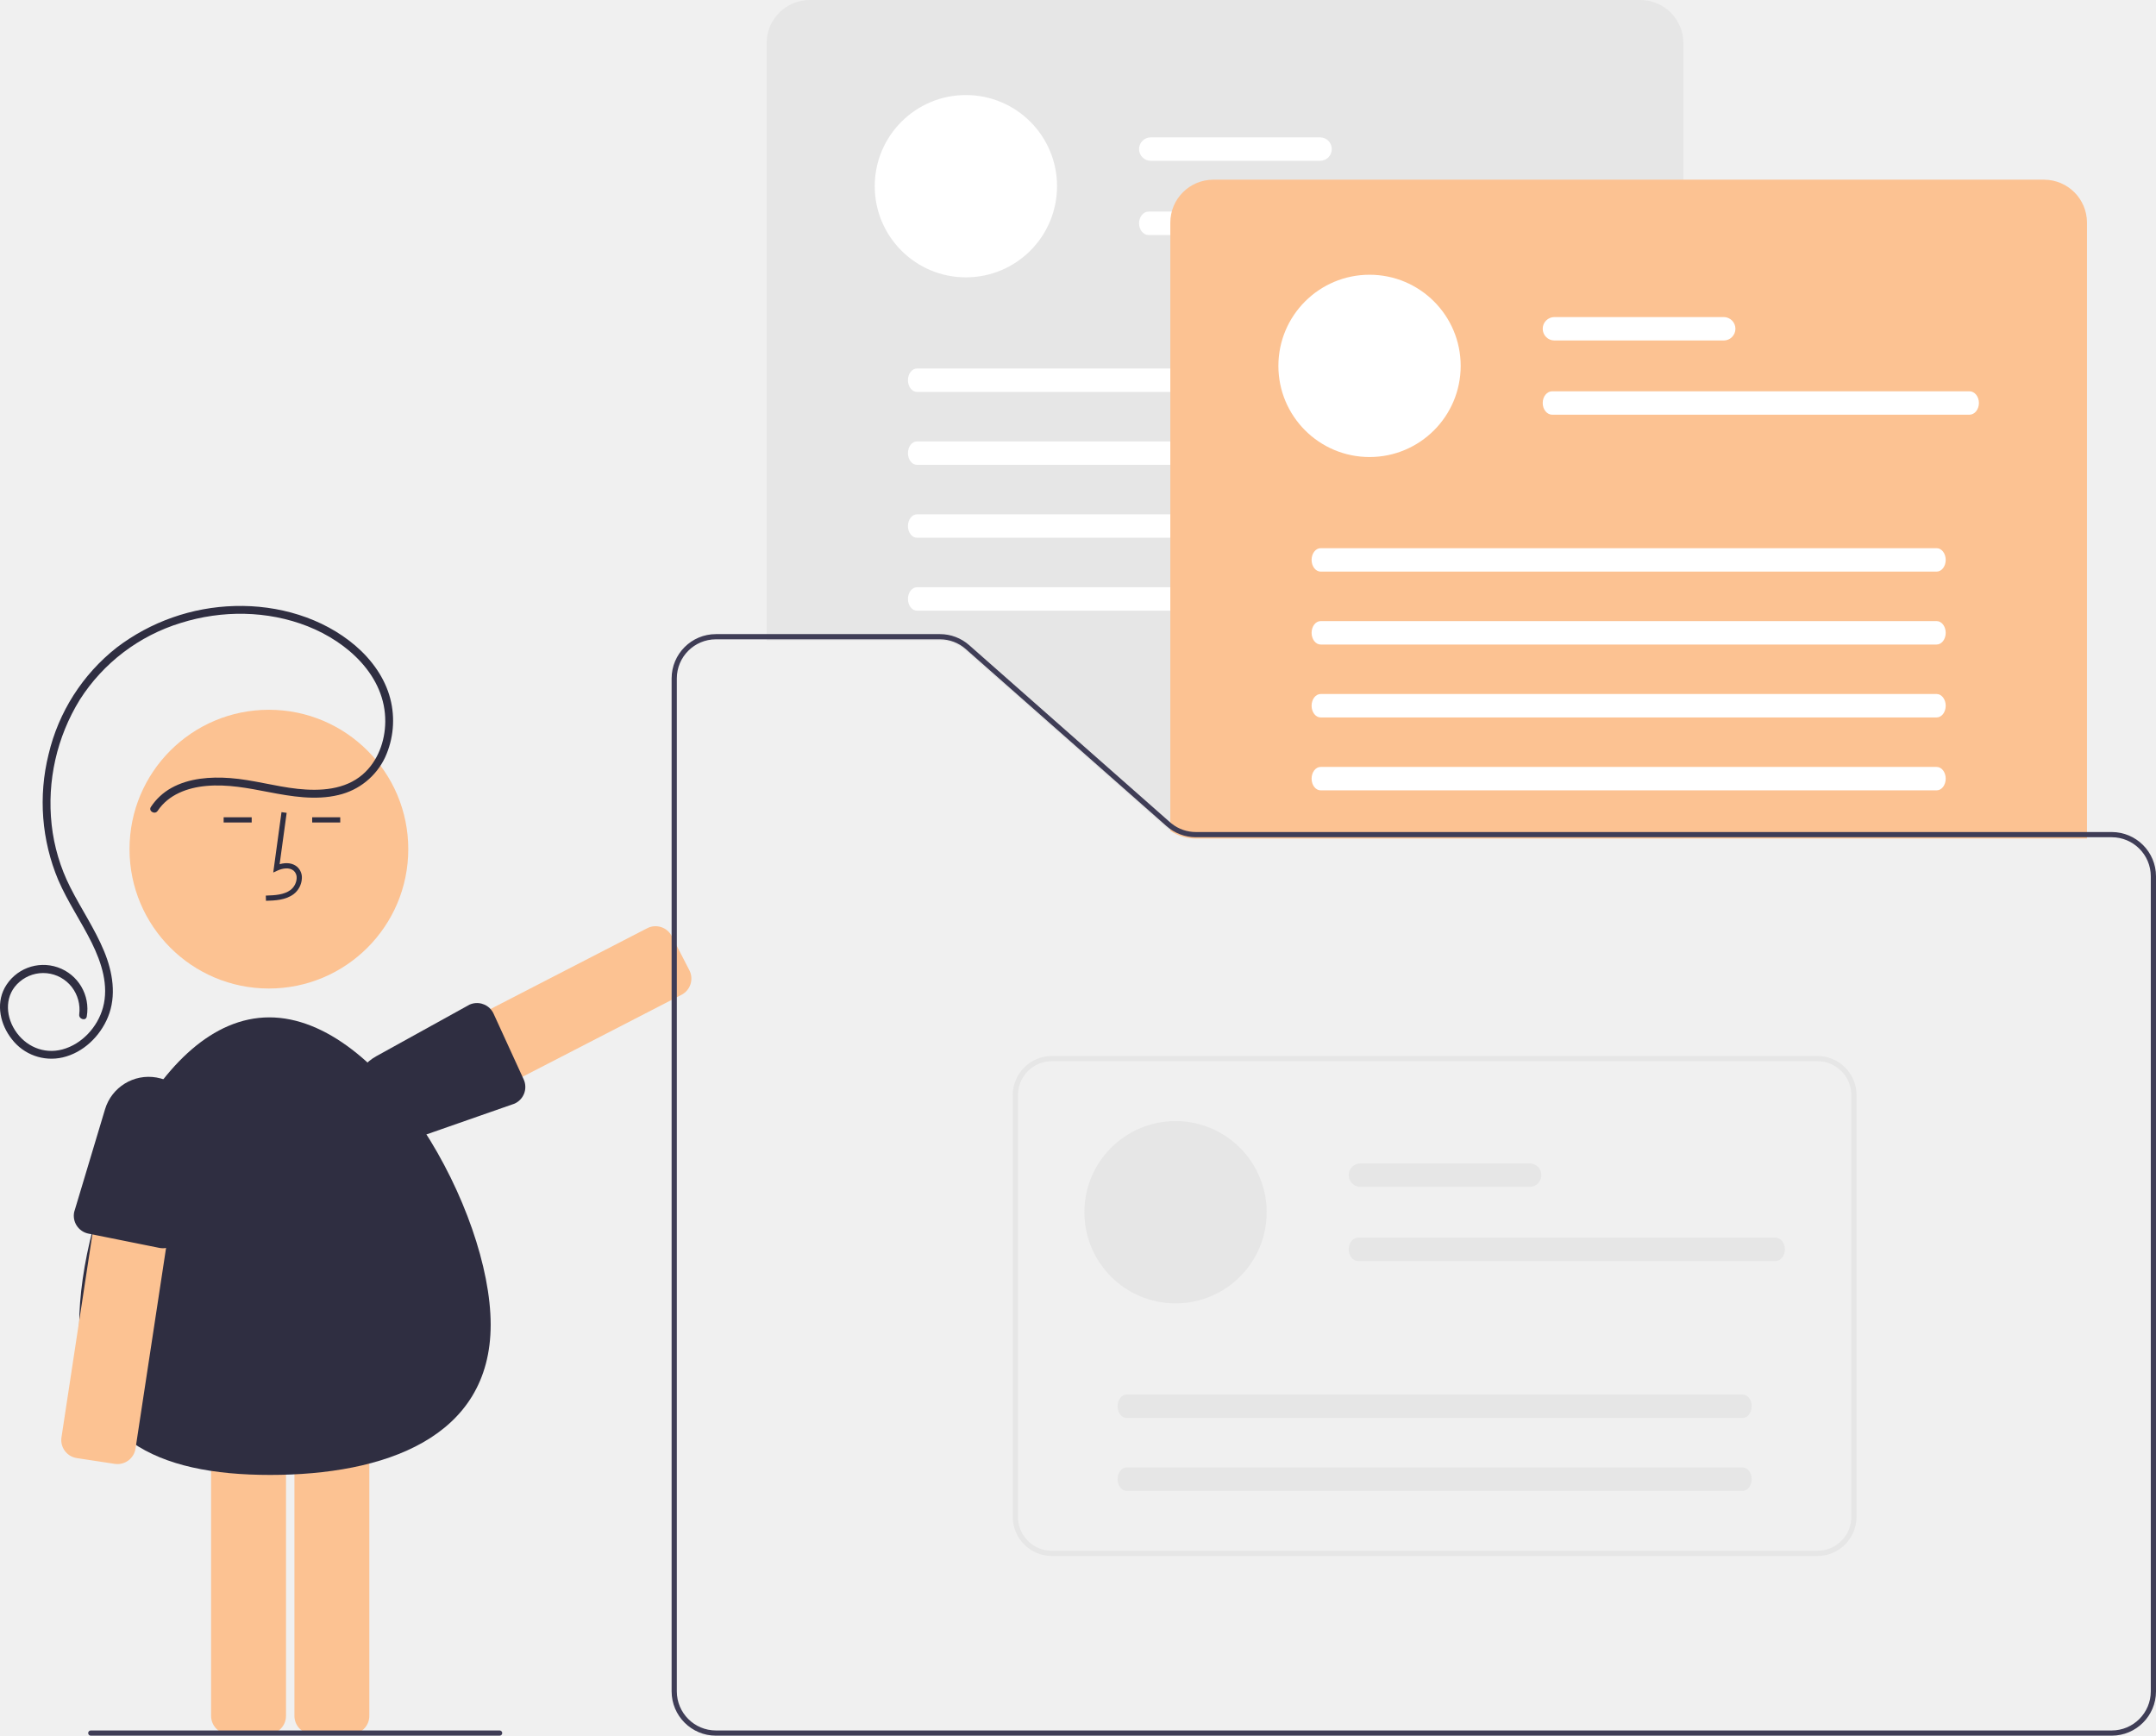
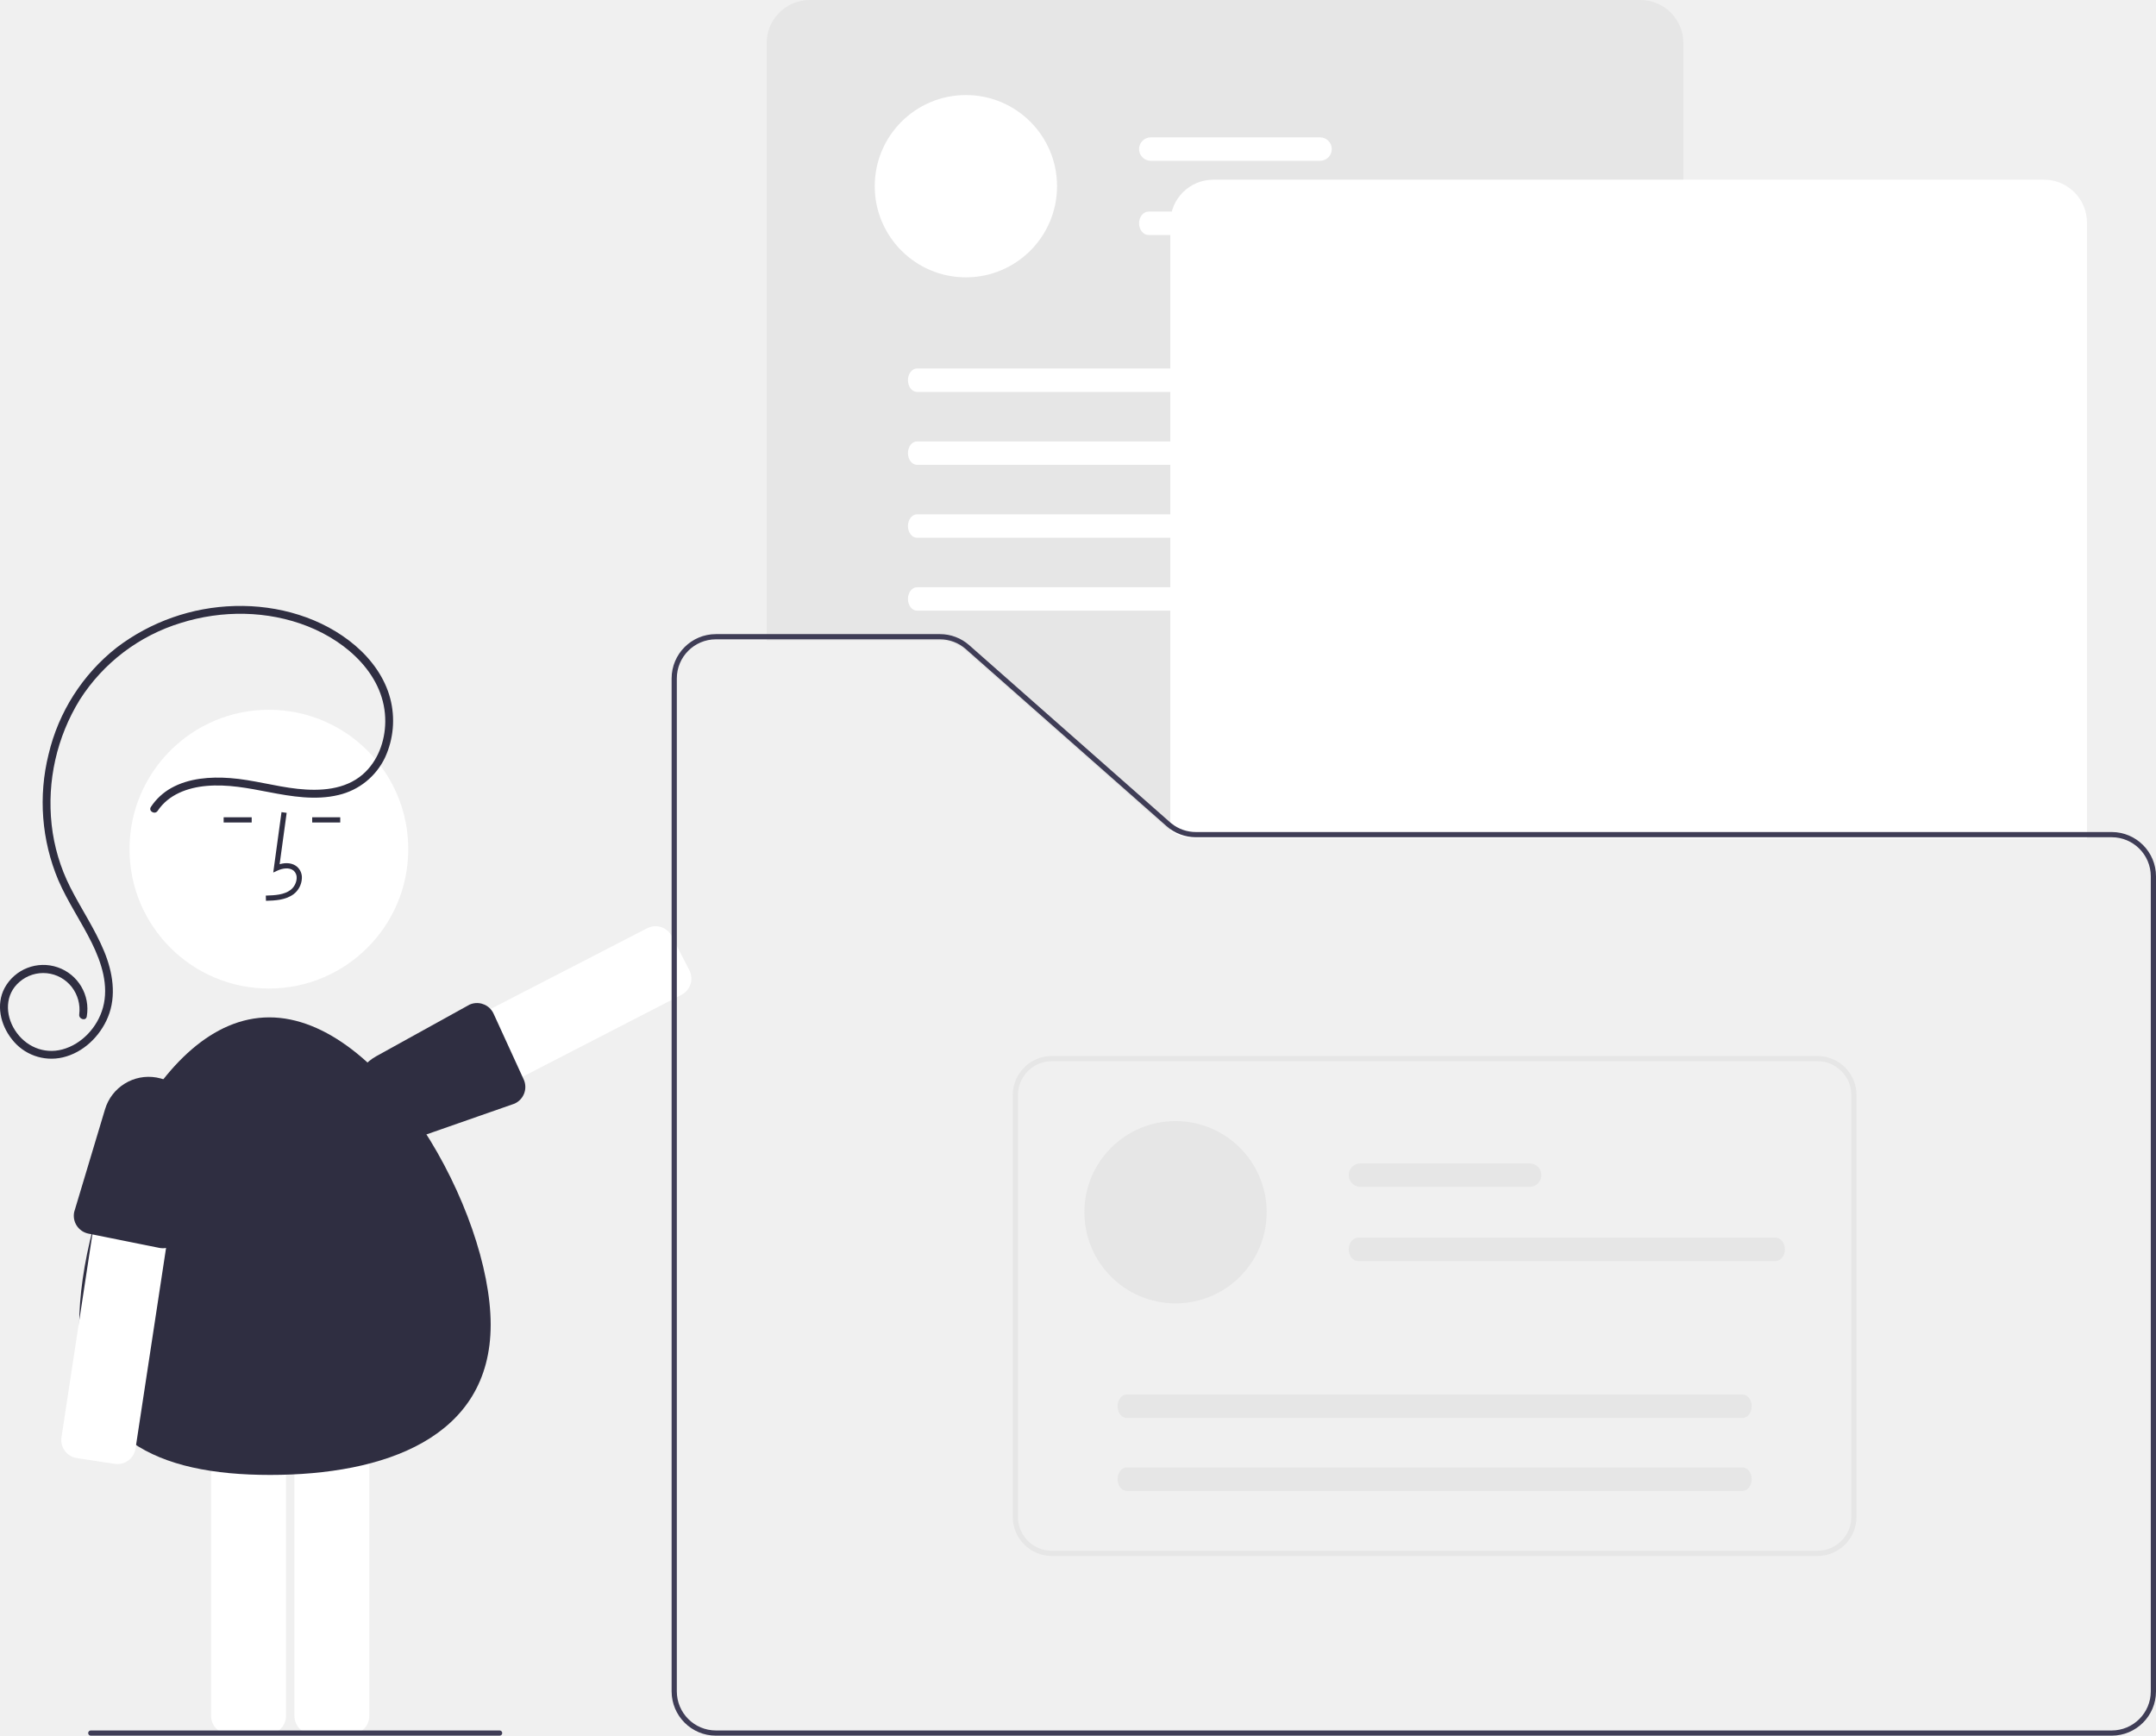
<svg xmlns="http://www.w3.org/2000/svg" data-name="Layer 1" width="827.9" height="666.5" viewBox="0 0 827.9 666.5">
-   <path d="M335.218,555.907a7.034,7.034,0,0,1-2.144-.337,6.952,6.952,0,0,1-4.092-3.457l-6.764-13.118a7.007,7.007,0,0,1,3.014-9.429l109.337-56.372A7.008,7.008,0,0,1,444,476.209l6.763,13.118a7.007,7.007,0,0,1-3.014,9.429L338.412,555.127A6.956,6.956,0,0,1,335.218,555.907Z" transform="translate(-186.05 -116.75)" fill="#fcc292" />
+   <path d="M335.218,555.907a7.034,7.034,0,0,1-2.144-.337,6.952,6.952,0,0,1-4.092-3.457l-6.764-13.118a7.007,7.007,0,0,1,3.014-9.429l109.337-56.372A7.008,7.008,0,0,1,444,476.209l6.763,13.118a7.007,7.007,0,0,1-3.014,9.429L338.412,555.127A6.956,6.956,0,0,1,335.218,555.907Z" transform="translate(-186.05 -116.75)" fill="#ffffff" />
  <path d="M374.88,504.797a7.037,7.037,0,0,1,.743,1.294l11.554,25.231a6.999,6.999,0,0,1-3.573,9.237l-38.859,13.582a17.484,17.484,0,0,1-21.476-8.842l.449-.219-.449.219a17.469,17.469,0,0,1,7.253-22.952l35.831-19.812a7.012,7.012,0,0,1,8.527,2.262Z" transform="translate(-186.05 -116.75)" fill="#2f2e41" />
  <path d="M832.45,438.75H645.26a17.655,17.655,0,0,1-11.578-4.373L556.579,366.375A14.471,14.471,0,0,0,546.99,362.75H480.45V133.25a16.519,16.519,0,0,1,16.5-16.5h319a16.519,16.519,0,0,1,16.5,16.5Z" transform="translate(-186.05 -116.75)" fill="#e6e6e6" />
  <circle cx="370.9" cy="71.5" r="35" fill="#fff" />
  <path d="M692.95,169.5h-65a4.5,4.5,0,0,0,0,9h65a4.5,4.5,0,0,0,0-9Z" transform="translate(-186.05 -116.75)" fill="#fff" />
  <path d="M787.31,198H627.09c-2.01,0-3.64,2.02-3.64,4.5s1.63,4.5,3.64,4.5H787.31c2.01,0,3.64-2.02,3.64-4.5S789.32,198,787.31,198Z" transform="translate(-186.05 -116.75)" fill="#fff" />
  <path d="M774.72,258.25h-236.54c-1.92,0-3.48,2.02-3.48,4.5s1.56,4.5,3.48,4.5H774.72c1.92,0,3.48-2.02,3.48-4.5S776.64,258.25,774.72,258.25Z" transform="translate(-186.05 -116.75)" fill="#fff" />
  <path d="M774.72,286.25h-236.54c-1.92,0-3.48,2.02-3.48,4.5s1.56,4.5,3.48,4.5H774.72c1.92,0,3.48-2.02,3.48-4.5S776.64,286.25,774.72,286.25Z" transform="translate(-186.05 -116.75)" fill="#fff" />
  <path d="M774.72,314.25h-236.54c-1.92,0-3.48,2.02-3.48,4.5s1.56,4.5,3.48,4.5H774.72c1.92,0,3.48-2.02,3.48-4.5S776.64,314.25,774.72,314.25Z" transform="translate(-186.05 -116.75)" fill="#fff" />
  <path d="M774.72,342.25h-236.54c-1.92,0-3.48,2.02-3.48,4.5s1.56,4.5,3.48,4.5H774.72c1.92,0,3.48-2.02,3.48-4.5S776.64,342.25,774.72,342.25Z" transform="translate(-186.05 -116.75)" fill="#fff" />
-   <path d="M987.45,438.75H645.26a17.376,17.376,0,0,1-9.585-2.863l-.225-.148V202.25a16.519,16.519,0,0,1,16.5-16.5h319a16.519,16.519,0,0,1,16.5,16.5Z" transform="translate(-186.05 -116.75)" fill="#fcc292" />
+   <path d="M987.45,438.75H645.26a17.376,17.376,0,0,1-9.585-2.863l-.225-.148V202.25a16.519,16.519,0,0,1,16.5-16.5h319a16.519,16.519,0,0,1,16.5,16.5Z" transform="translate(-186.05 -116.75)" fill="#ffffff" />
  <circle cx="525.9" cy="140.5" r="35" fill="#fff" />
  <path d="M847.95,238.5h-65a4.5,4.5,0,0,0,0,9h65a4.5,4.5,0,0,0,0-9Z" transform="translate(-186.05 -116.75)" fill="#fff" />
  <path d="M942.31,267H782.09c-2.01,0-3.64,2.02-3.64,4.5s1.63,4.5,3.64,4.5H942.31c2.01,0,3.64-2.02,3.64-4.5S944.32,267,942.31,267Z" transform="translate(-186.05 -116.75)" fill="#fff" />
  <path d="M929.72,327.25h-236.54c-1.92,0-3.48,2.02-3.48,4.5s1.56,4.5,3.48,4.5H929.72c1.92,0,3.48-2.02,3.48-4.5S931.64,327.25,929.72,327.25Z" transform="translate(-186.05 -116.75)" fill="#fff" />
  <path d="M929.72,355.25h-236.54c-1.92,0-3.48,2.02-3.48,4.5s1.56,4.5,3.48,4.5H929.72c1.92,0,3.48-2.02,3.48-4.5S931.64,355.25,929.72,355.25Z" transform="translate(-186.05 -116.75)" fill="#fff" />
  <path d="M929.72,383.25h-236.54c-1.92,0-3.48,2.02-3.48,4.5s1.56,4.5,3.48,4.5H929.72c1.92,0,3.48-2.02,3.48-4.5S931.64,383.25,929.72,383.25Z" transform="translate(-186.05 -116.75)" fill="#fff" />
  <path d="M929.72,411.25h-236.54c-1.92,0-3.48,2.02-3.48,4.5s1.56,4.5,3.48,4.5H929.72c1.92,0,3.48-2.02,3.48-4.5S931.64,411.25,929.72,411.25Z" transform="translate(-186.05 -116.75)" fill="#fff" />
  <path d="M996.95,436.25H645.26a14.945,14.945,0,0,1-9.31-3.24c-.21-.16-.41-.33-.61-.51l-29.77-26.25L558.23,364.5A16.974,16.974,0,0,0,546.99,360.25H460.95a17.024,17.024,0,0,0-17,17v389a17.024,17.024,0,0,0,17,17h536a17.024,17.024,0,0,0,17-17v-313A17.024,17.024,0,0,0,996.95,436.25Zm15,330a15.018,15.018,0,0,1-15,15h-536a15.018,15.018,0,0,1-15-15v-389a15.018,15.018,0,0,1,15-15h86.04a14.965,14.965,0,0,1,9.92,3.75l45.64,40.25L634.01,434a17.148,17.148,0,0,0,11.25,4.25H996.95a15.018,15.018,0,0,1,15,15Z" transform="translate(-186.05 -116.75)" fill="#3f3d56" />
-   <circle cx="103.254" cy="326.072" r="53.519" fill="#fcc292" />
-   <path d="M288.871,782.668H274.112a7.008,7.008,0,0,1-7-7V652.654a7.008,7.008,0,0,1,7-7H288.871a7.008,7.008,0,0,1,7,7V775.668A7.008,7.008,0,0,1,288.871,782.668Z" transform="translate(-186.05 -116.75)" fill="#fcc292" />
-   <path d="M320.871,782.668H306.112a7.008,7.008,0,0,1-7-7V652.654a7.008,7.008,0,0,1,7-7H320.871a7.008,7.008,0,0,1,7,7V775.668A7.008,7.008,0,0,1,320.871,782.668Z" transform="translate(-186.05 -116.75)" fill="#fcc292" />
+   <circle cx="103.254" cy="326.072" r="53.519" fill="#ffffff" />
+   <path d="M288.871,782.668H274.112a7.008,7.008,0,0,1-7-7V652.654a7.008,7.008,0,0,1,7-7H288.871a7.008,7.008,0,0,1,7,7V775.668A7.008,7.008,0,0,1,288.871,782.668Z" transform="translate(-186.05 -116.75)" fill="#ffffff" />
+   <path d="M320.871,782.668H306.112a7.008,7.008,0,0,1-7-7V652.654a7.008,7.008,0,0,1,7-7H320.871a7.008,7.008,0,0,1,7,7V775.668A7.008,7.008,0,0,1,320.871,782.668Z" transform="translate(-186.05 -116.75)" fill="#ffffff" />
  <path d="M374.467,625.419c0,43.63-41.041,57.704-84.672,57.704s-73.328-14.074-73.328-57.704,29.37-118,73-118S374.467,581.788,374.467,625.419Z" transform="translate(-186.05 -116.75)" fill="#2f2e41" />
  <path d="M288.179,462.658l-.056-2c3.721-.104,7.001-.337,9.466-2.138a6.148,6.148,0,0,0,2.381-4.528,3.514,3.514,0,0,0-1.153-2.895c-1.636-1.382-4.269-.935-6.188-.055l-1.655.759,3.173-23.19,1.981.271-2.699,19.727c2.607-.767,5.023-.437,6.678.961a5.471,5.471,0,0,1,1.86,4.492,8.133,8.133,0,0,1-3.2,6.073C295.602,462.45,291.486,462.565,288.179,462.658Z" transform="translate(-186.05 -116.75)" fill="#2f2e41" />
  <rect x="119.879" y="313.834" width="10.771" height="2" fill="#2f2e41" />
  <rect x="85.879" y="313.834" width="10.771" height="2" fill="#2f2e41" />
  <path d="M883.95,714.25h-294a15.017,15.017,0,0,1-15-15v-162a15.017,15.017,0,0,1,15-15h294a15.017,15.017,0,0,1,15,15v162A15.017,15.017,0,0,1,883.95,714.25Zm-294-190a13.015,13.015,0,0,0-13,13v162a13.015,13.015,0,0,0,13,13h294a13.015,13.015,0,0,0,13-13v-162a13.015,13.015,0,0,0-13-13Z" transform="translate(-186.05 -116.75)" fill="#e6e6e6" />
  <circle cx="451.4" cy="465.5" r="35" fill="#e6e6e6" />
  <path d="M773.45,563.5h-65a4.5,4.5,0,0,0,0,9h65a4.5,4.5,0,0,0,0-9Z" transform="translate(-186.05 -116.75)" fill="#e6e6e6" />
  <path d="M867.81,592H707.59c-2.01,0-3.64,2.02-3.64,4.5s1.63,4.5,3.64,4.5H867.81c2.01,0,3.64-2.02,3.64-4.5S869.82,592,867.81,592Z" transform="translate(-186.05 -116.75)" fill="#e6e6e6" />
  <path d="M855.22,652.25h-236.54c-1.92,0-3.48,2.02-3.48,4.5s1.56,4.5,3.48,4.5H855.22c1.92,0,3.48-2.02,3.48-4.5S857.14,652.25,855.22,652.25Z" transform="translate(-186.05 -116.75)" fill="#e6e6e6" />
  <path d="M855.22,680.25h-236.54c-1.92,0-3.48,2.02-3.48,4.5s1.56,4.5,3.48,4.5H855.22c1.92,0,3.48-2.02,3.48-4.5S857.14,680.25,855.22,680.25Z" transform="translate(-186.05 -116.75)" fill="#e6e6e6" />
  <path d="M246.591,428.117c4.162-6.266,11.486-8.922,18.708-9.568,8.129-.727,15.984.84,23.921,2.363,8.735,1.676,17.979,3.244,26.781,1.125a26.401,26.401,0,0,0,17.946-14.498,33.771,33.771,0,0,0,1.966-22.518c-2.062-7.986-7.182-15.013-13.388-20.321-12.667-10.833-29.808-15.701-46.295-15.243a78.269,78.269,0,0,0-45.375,15.955,73.697,73.697,0,0,0-26.145,40.972,76.829,76.829,0,0,0,3.72,48.324c3.608,8.369,8.826,15.915,12.852,24.073,3.749,7.596,6.636,16.428,4.303,24.901-2.047,7.435-8.056,14.04-15.6,16.058-7.185,1.923-14.28-1.229-18.217-7.437-3.771-5.946-3.861-13.735,1.801-18.536a13.898,13.898,0,0,1,20.05,2.001,14.306,14.306,0,0,1,2.862,10.489c-.279,1.889,2.611,2.704,2.893.798a16.923,16.923,0,0,0-31.553-10.927c-3.415,6.42-1.572,14.163,2.762,19.651a19.154,19.154,0,0,0,19.529,7.022c7.89-1.822,14.344-8.093,17.38-15.462,3.379-8.204,1.831-17.359-1.463-25.319-3.561-8.605-8.849-16.323-13.031-24.616a70.106,70.106,0,0,1-7.114-23.953,75.791,75.791,0,0,1,10.809-48.007,70.441,70.441,0,0,1,38.798-29.487c15.805-4.961,33.237-4.809,48.713,1.288,15.244,6.006,29.963,19.096,29.787,36.675-.075,7.509-2.863,15.168-8.615,20.177-6.874,5.986-16.446,6.498-25.087,5.563-8.696-.94-17.141-3.48-25.875-4.128-7.596-.564-15.792.022-22.575,3.796a22.571,22.571,0,0,0-7.841,7.274c-1.071,1.613,1.526,3.117,2.59,1.514Z" transform="translate(-186.05 -116.75)" fill="#2f2e41" />
-   <path d="M231.173,678.957a7.006,7.006,0,0,1-1.057-.081l-14.591-2.221a7.008,7.008,0,0,1-5.867-7.974l18.511-121.613a7.008,7.008,0,0,1,7.974-5.867l14.591,2.221a7.007,7.007,0,0,1,5.867,7.973L238.089,673.01A7.012,7.012,0,0,1,231.173,678.957Z" transform="translate(-186.05 -116.75)" fill="#fcc292" />
+   <path d="M231.173,678.957a7.006,7.006,0,0,1-1.057-.081l-14.591-2.221a7.008,7.008,0,0,1-5.867-7.974l18.511-121.613a7.008,7.008,0,0,1,7.974-5.867l14.591,2.221a7.007,7.007,0,0,1,5.867,7.973L238.089,673.01A7.012,7.012,0,0,1,231.173,678.957Z" transform="translate(-186.05 -116.75)" fill="#ffffff" />
  <path d="M248.61,596.076a7.037,7.037,0,0,1-1.484-.159l-27.205-5.474a6.999,6.999,0,0,1-5.375-8.318l11.84-39.425a17.484,17.484,0,0,1,19.773-12.184l-.087.492.087-.492a17.469,17.469,0,0,1,14.311,19.354l-5.019,40.635a7.012,7.012,0,0,1-6.84,5.571Z" transform="translate(-186.05 -116.75)" fill="#2f2e41" />
  <path d="M377.907,783.25h-157a1,1,0,0,1,0-2h157a1,1,0,0,1,0,2Z" transform="translate(-186.05 -116.75)" fill="#3f3d56" />
</svg>
